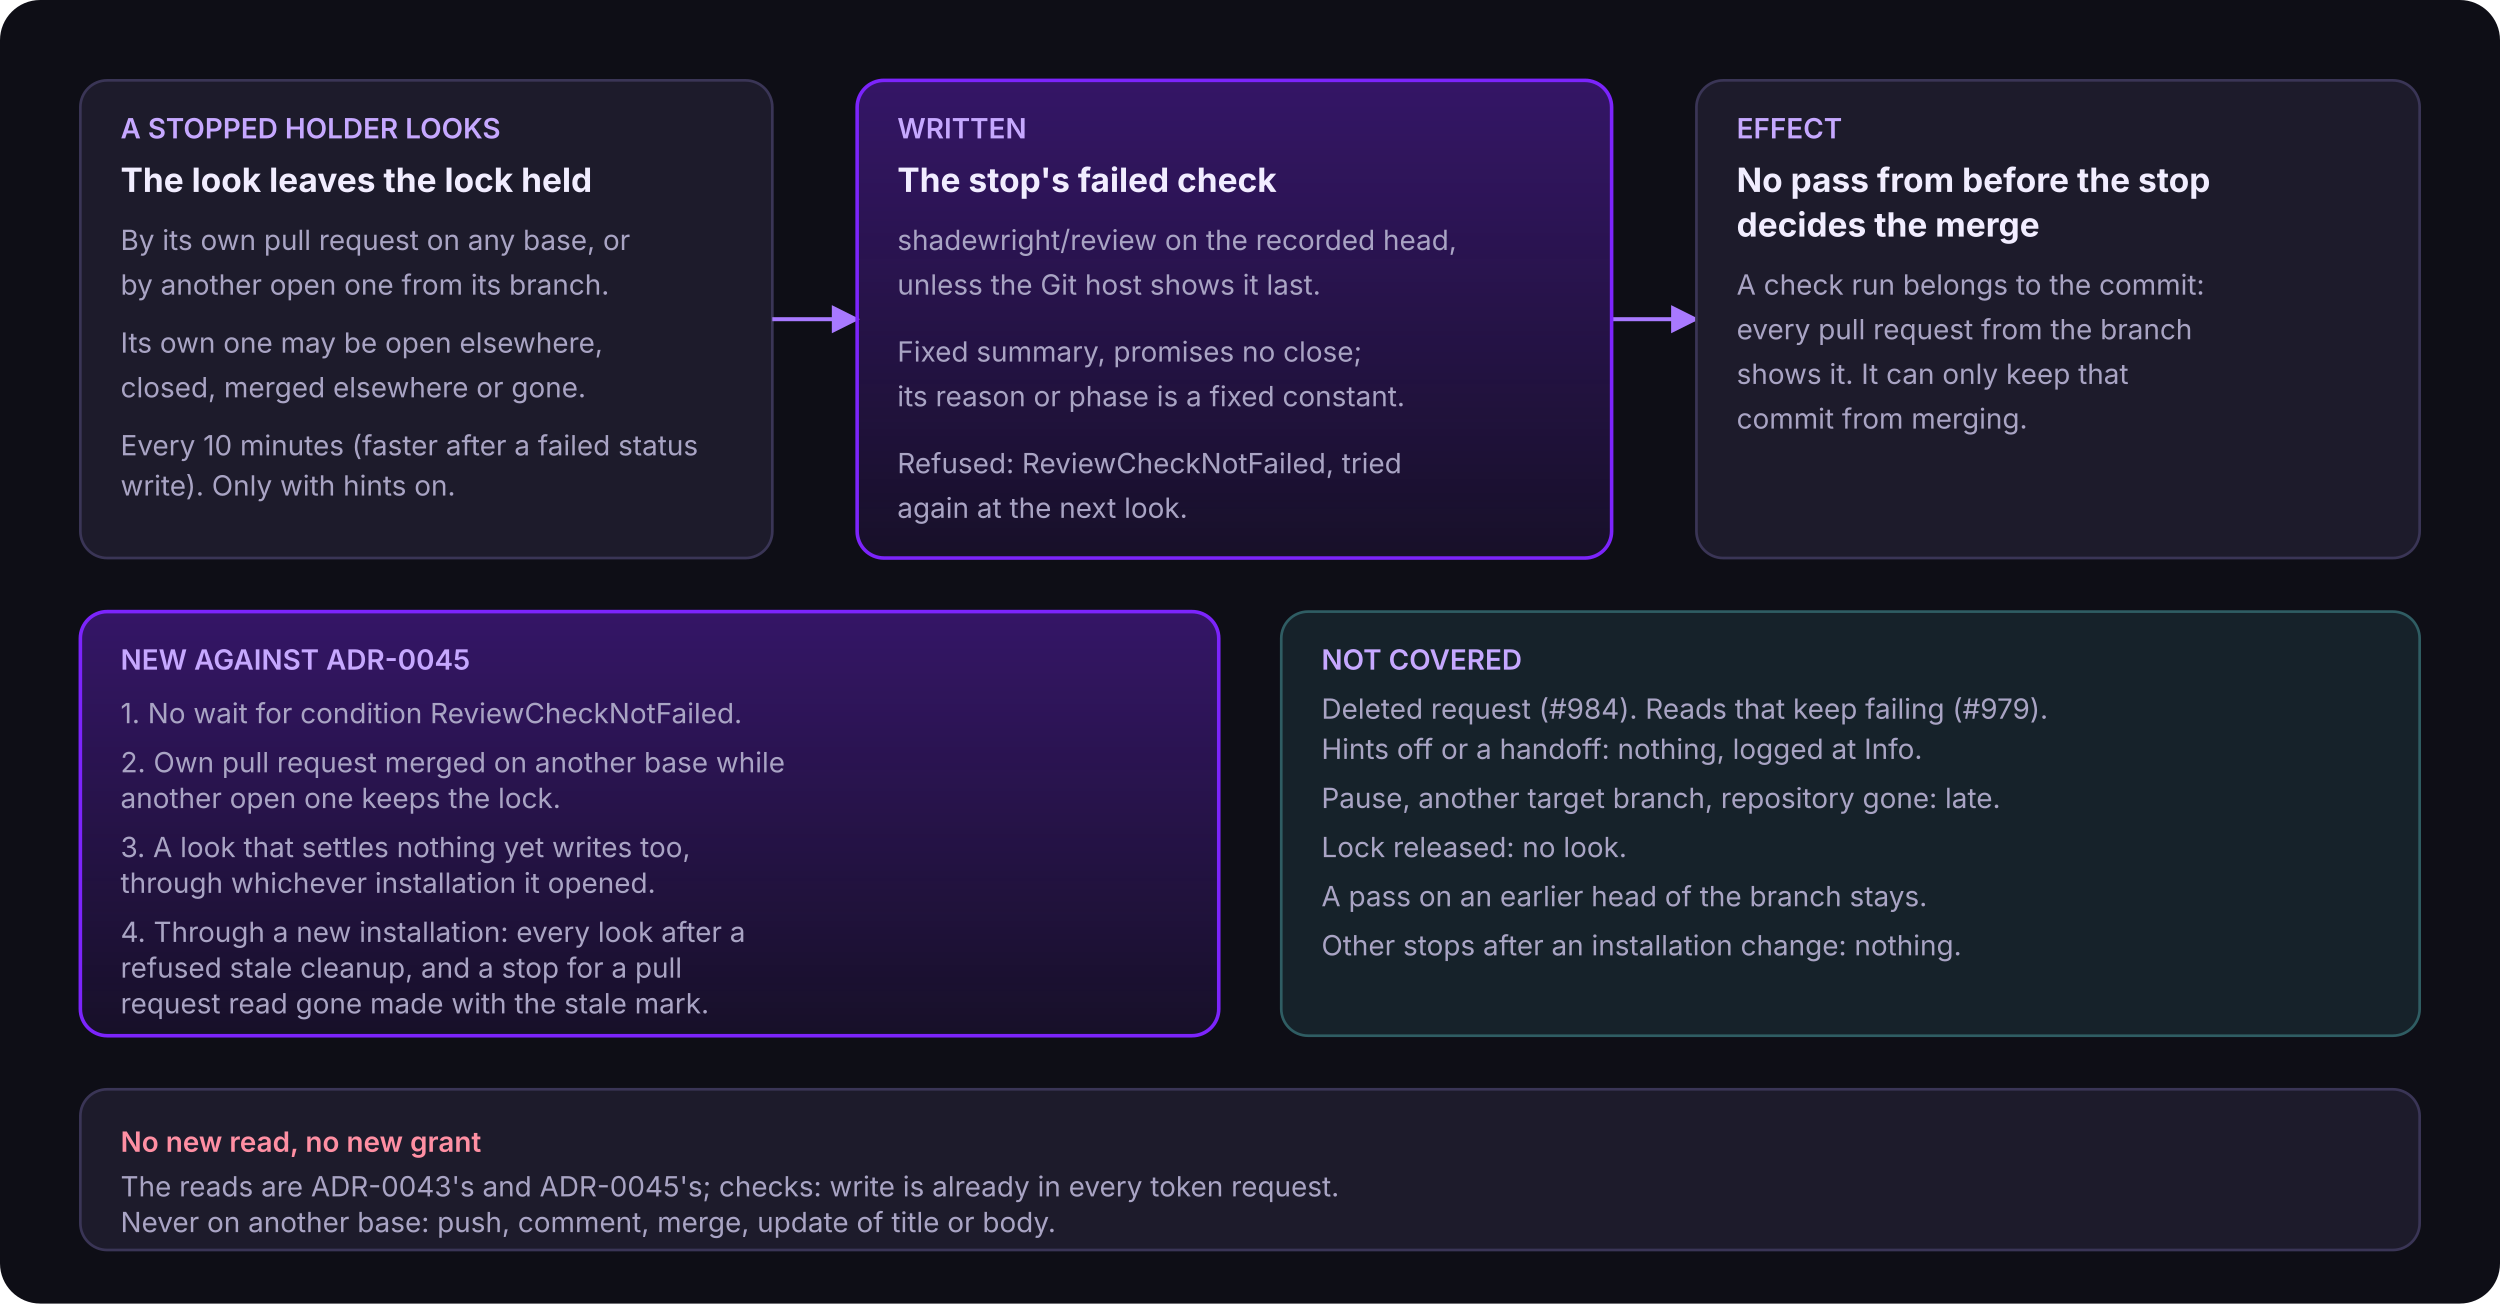
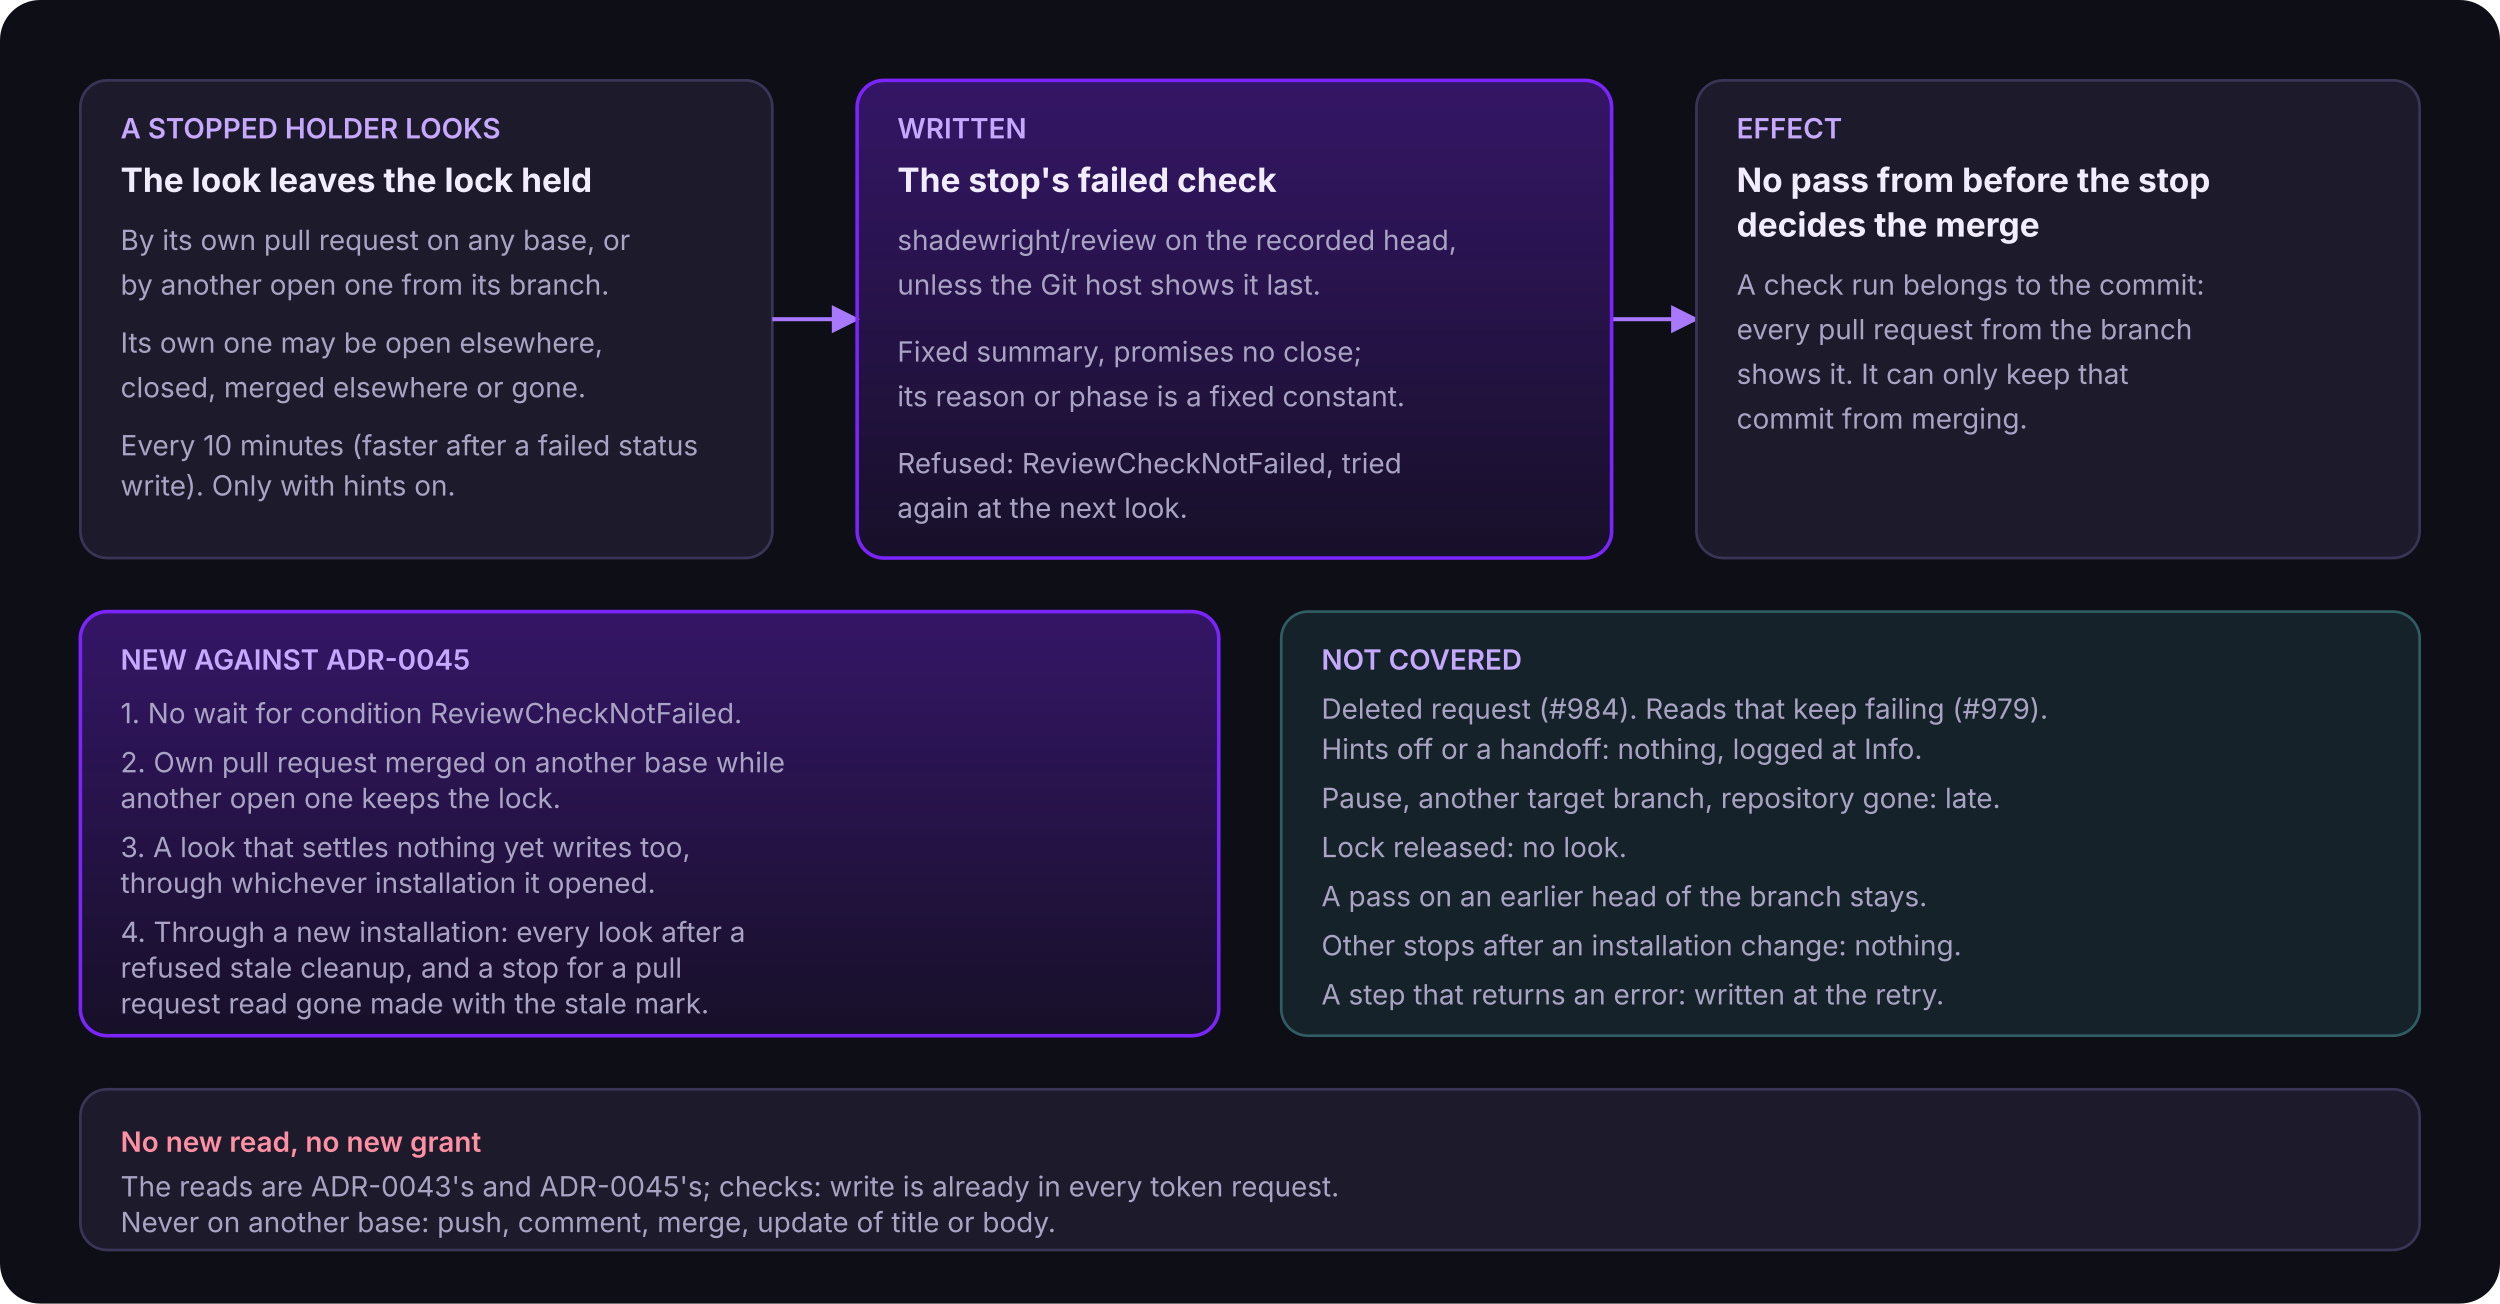
<svg xmlns="http://www.w3.org/2000/svg" viewBox="0 0 1120 584" role="img" aria-labelledby="t d" font-family="Inter, 'Segoe UI', system-ui, -apple-system, sans-serif">
  <defs>
    <marker id="a" viewBox="0 0 10 10" refX="9" refY="5" markerWidth="7" markerHeight="7" orient="auto-start-reverse">
      <path d="M0 0 10 5 0 10z" fill="#a879ff" />
    </marker>
    <linearGradient id="glow" x1="0" y1="0" x2="0" y2="1">
      <stop offset="0" stop-color="#7c24fc" stop-opacity=".35" />
      <stop offset="1" stop-color="#7c24fc" stop-opacity=".08" />
    </linearGradient>
    <style>
      .box{fill:#1d1b2b;stroke:#3a3556;stroke-width:1.2}
      .key{fill:url(#glow);stroke:#7c24fc;stroke-width:1.6}
      .ext{fill:#16222a;stroke:#2f5d63;stroke-width:1.2}
      .h{fill:#f1edff;font-size:15px;font-weight:650}
      .s{fill:#a9a4c4;font-size:12.5px}
      .f{stroke:#a879ff;stroke-width:1.8;fill:none}
      .no{fill:#ff8fa3;font-size:12.5px;font-weight:600}
      .tag{fill:#c6a8ff;font-size:12.5px;font-weight:600}
    </style>
  </defs>
  <rect width="1120" height="584" rx="18" fill="#0e0e16" />
  <rect class="box" x="36" y="36" width="310" height="214" rx="12" />
  <text class="tag" x="54" y="62">A STOPPED HOLDER LOOKS</text>
  <text class="h" x="54" y="86">The look leaves the lock held</text>
  <text class="s" x="54" y="112">By its own pull request on any base, or</text>
  <text class="s" x="54" y="132">by another open one from its branch.</text>
  <text class="s" x="54" y="158">Its own one may be open elsewhere,</text>
  <text class="s" x="54" y="178">closed, merged elsewhere or gone.</text>
  <text class="s" x="54" y="204">Every 10 minutes (faster after a failed status</text>
  <text class="s" x="54" y="222">write). Only with hints on.</text>
  <path class="f" d="M346 143H384" marker-end="url(#a)" />
  <path class="f" d="M722 143H760" marker-end="url(#a)" />
  <rect class="key" x="384" y="36" width="338" height="214" rx="12" />
  <text class="tag" x="402" y="62">WRITTEN</text>
  <text class="h" x="402" y="86">The stop's failed check</text>
  <text class="s" x="402" y="112">shadewright/review on the recorded head,</text>
  <text class="s" x="402" y="132">unless the Git host shows it last.</text>
  <text class="s" x="402" y="162">Fixed summary, promises no close;</text>
  <text class="s" x="402" y="182">its reason or phase is a fixed constant.</text>
  <text class="s" x="402" y="212">Refused: ReviewCheckNotFailed, tried</text>
  <text class="s" x="402" y="232">again at the next look.</text>
  <rect class="box" x="760" y="36" width="324" height="214" rx="12" />
  <text class="tag" x="778" y="62">EFFECT</text>
  <text class="h" x="778" y="86">No pass from before the stop</text>
  <text class="h" x="778" y="106">decides the merge</text>
  <text class="s" x="778" y="132">A check run belongs to the commit:</text>
  <text class="s" x="778" y="152">every pull request from the branch</text>
  <text class="s" x="778" y="172">shows it. It can only keep that</text>
  <text class="s" x="778" y="192">commit from merging.</text>
  <rect class="key" x="36" y="274" width="510" height="190" rx="12" />
  <text class="tag" x="54" y="300">NEW AGAINST ADR-0045</text>
  <text class="s" x="54" y="324">1. No wait for condition ReviewCheckNotFailed.</text>
  <text class="s" x="54" y="346">2. Own pull request merged on another base while</text>
  <text class="s" x="54" y="362">    another open one keeps the lock.</text>
  <text class="s" x="54" y="384">3. A look that settles nothing yet writes too,</text>
  <text class="s" x="54" y="400">    through whichever installation it opened.</text>
  <text class="s" x="54" y="422">4. Through a new installation: every look after a</text>
  <text class="s" x="54" y="438">    refused stale cleanup, and a stop for a pull</text>
  <text class="s" x="54" y="454">    request read gone made with the stale mark.</text>
  <rect class="ext" x="574" y="274" width="510" height="190" rx="12" />
  <text class="tag" x="592" y="300">NOT COVERED</text>
  <text class="s" x="592" y="322">Deleted request (#984). Reads that keep failing (#979).</text>
  <text class="s" x="592" y="340">Hints off or a handoff: nothing, logged at Info.</text>
  <text class="s" x="592" y="362">Pause, another target branch, repository gone: late.</text>
  <text class="s" x="592" y="384">Lock released: no look.</text>
  <text class="s" x="592" y="406">A pass on an earlier head of the branch stays.</text>
  <text class="s" x="592" y="428">Other stops after an installation change: nothing.</text>
+   <text class="s" x="592" y="450">A step that returns an error: written at the retry.</text>
  <rect class="box" x="36" y="488" width="1048" height="72" rx="12" />
  <text class="no" x="54" y="516">No new read, no new grant</text>
  <text class="s" x="54" y="536">The reads are ADR-0043's and ADR-0045's; checks: write is already in every token request.</text>
  <text class="s" x="54" y="552">Never on another base: push, comment, merge, update of title or body.</text>
</svg>
